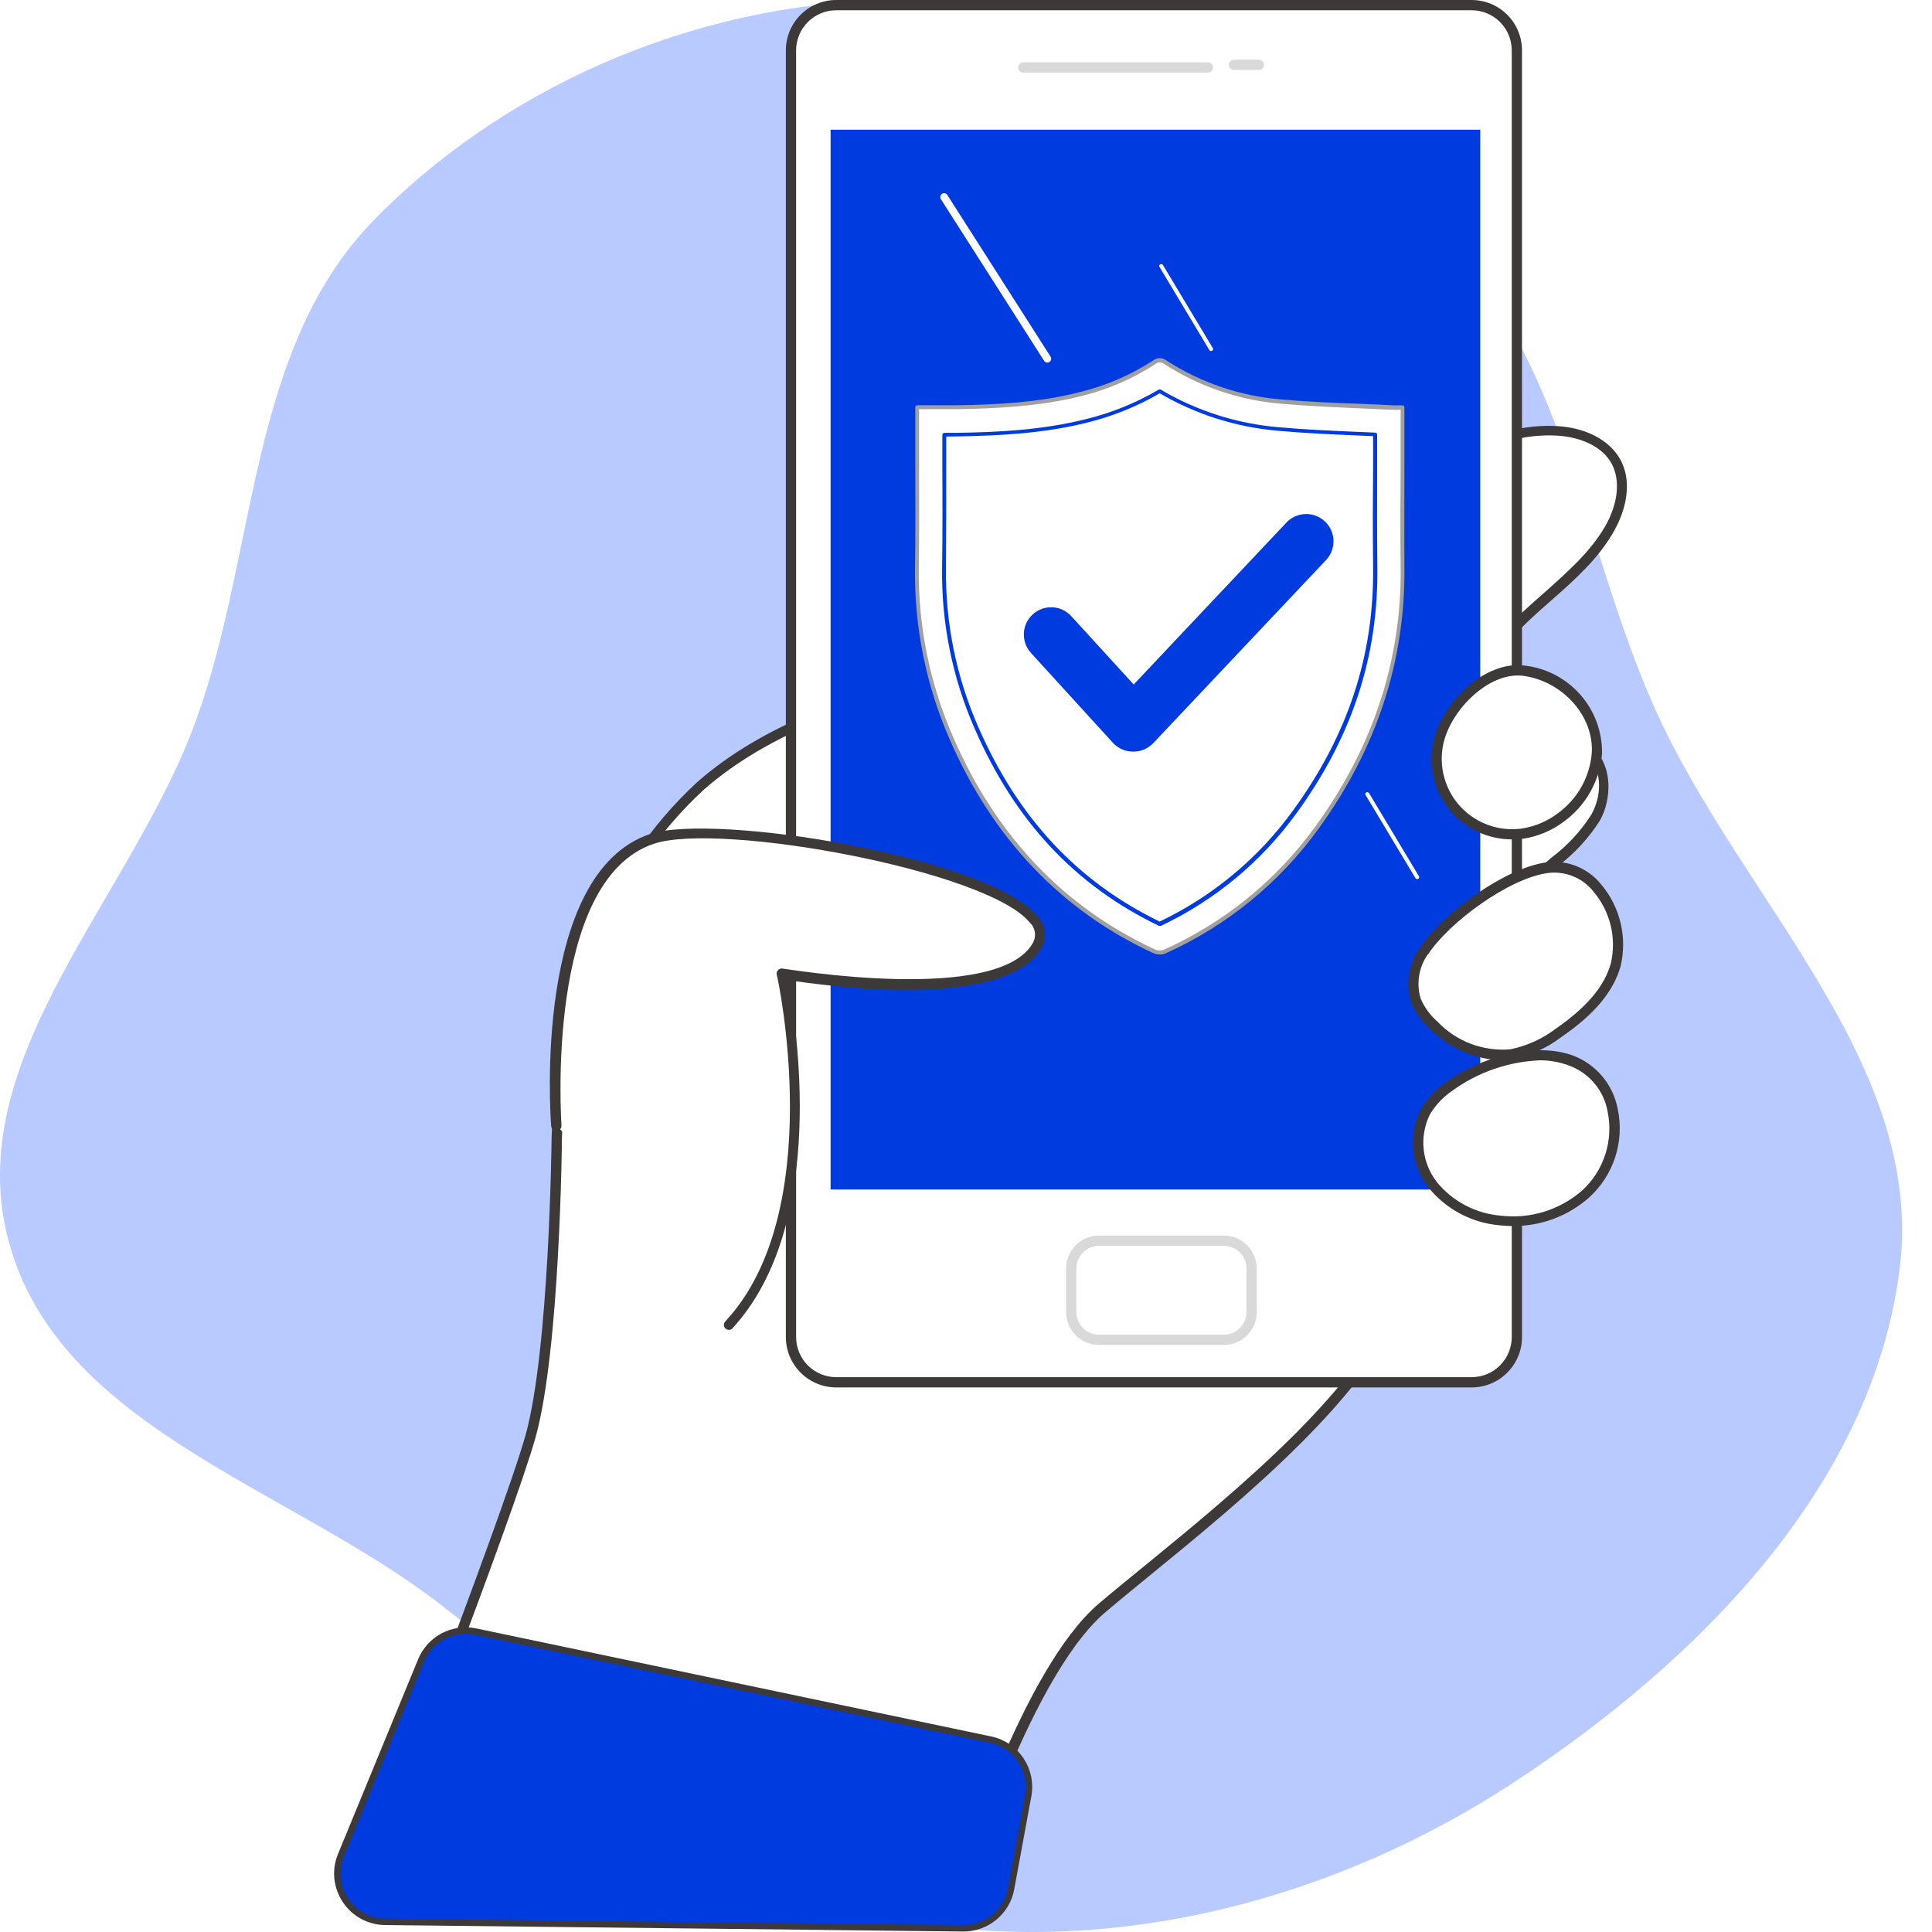
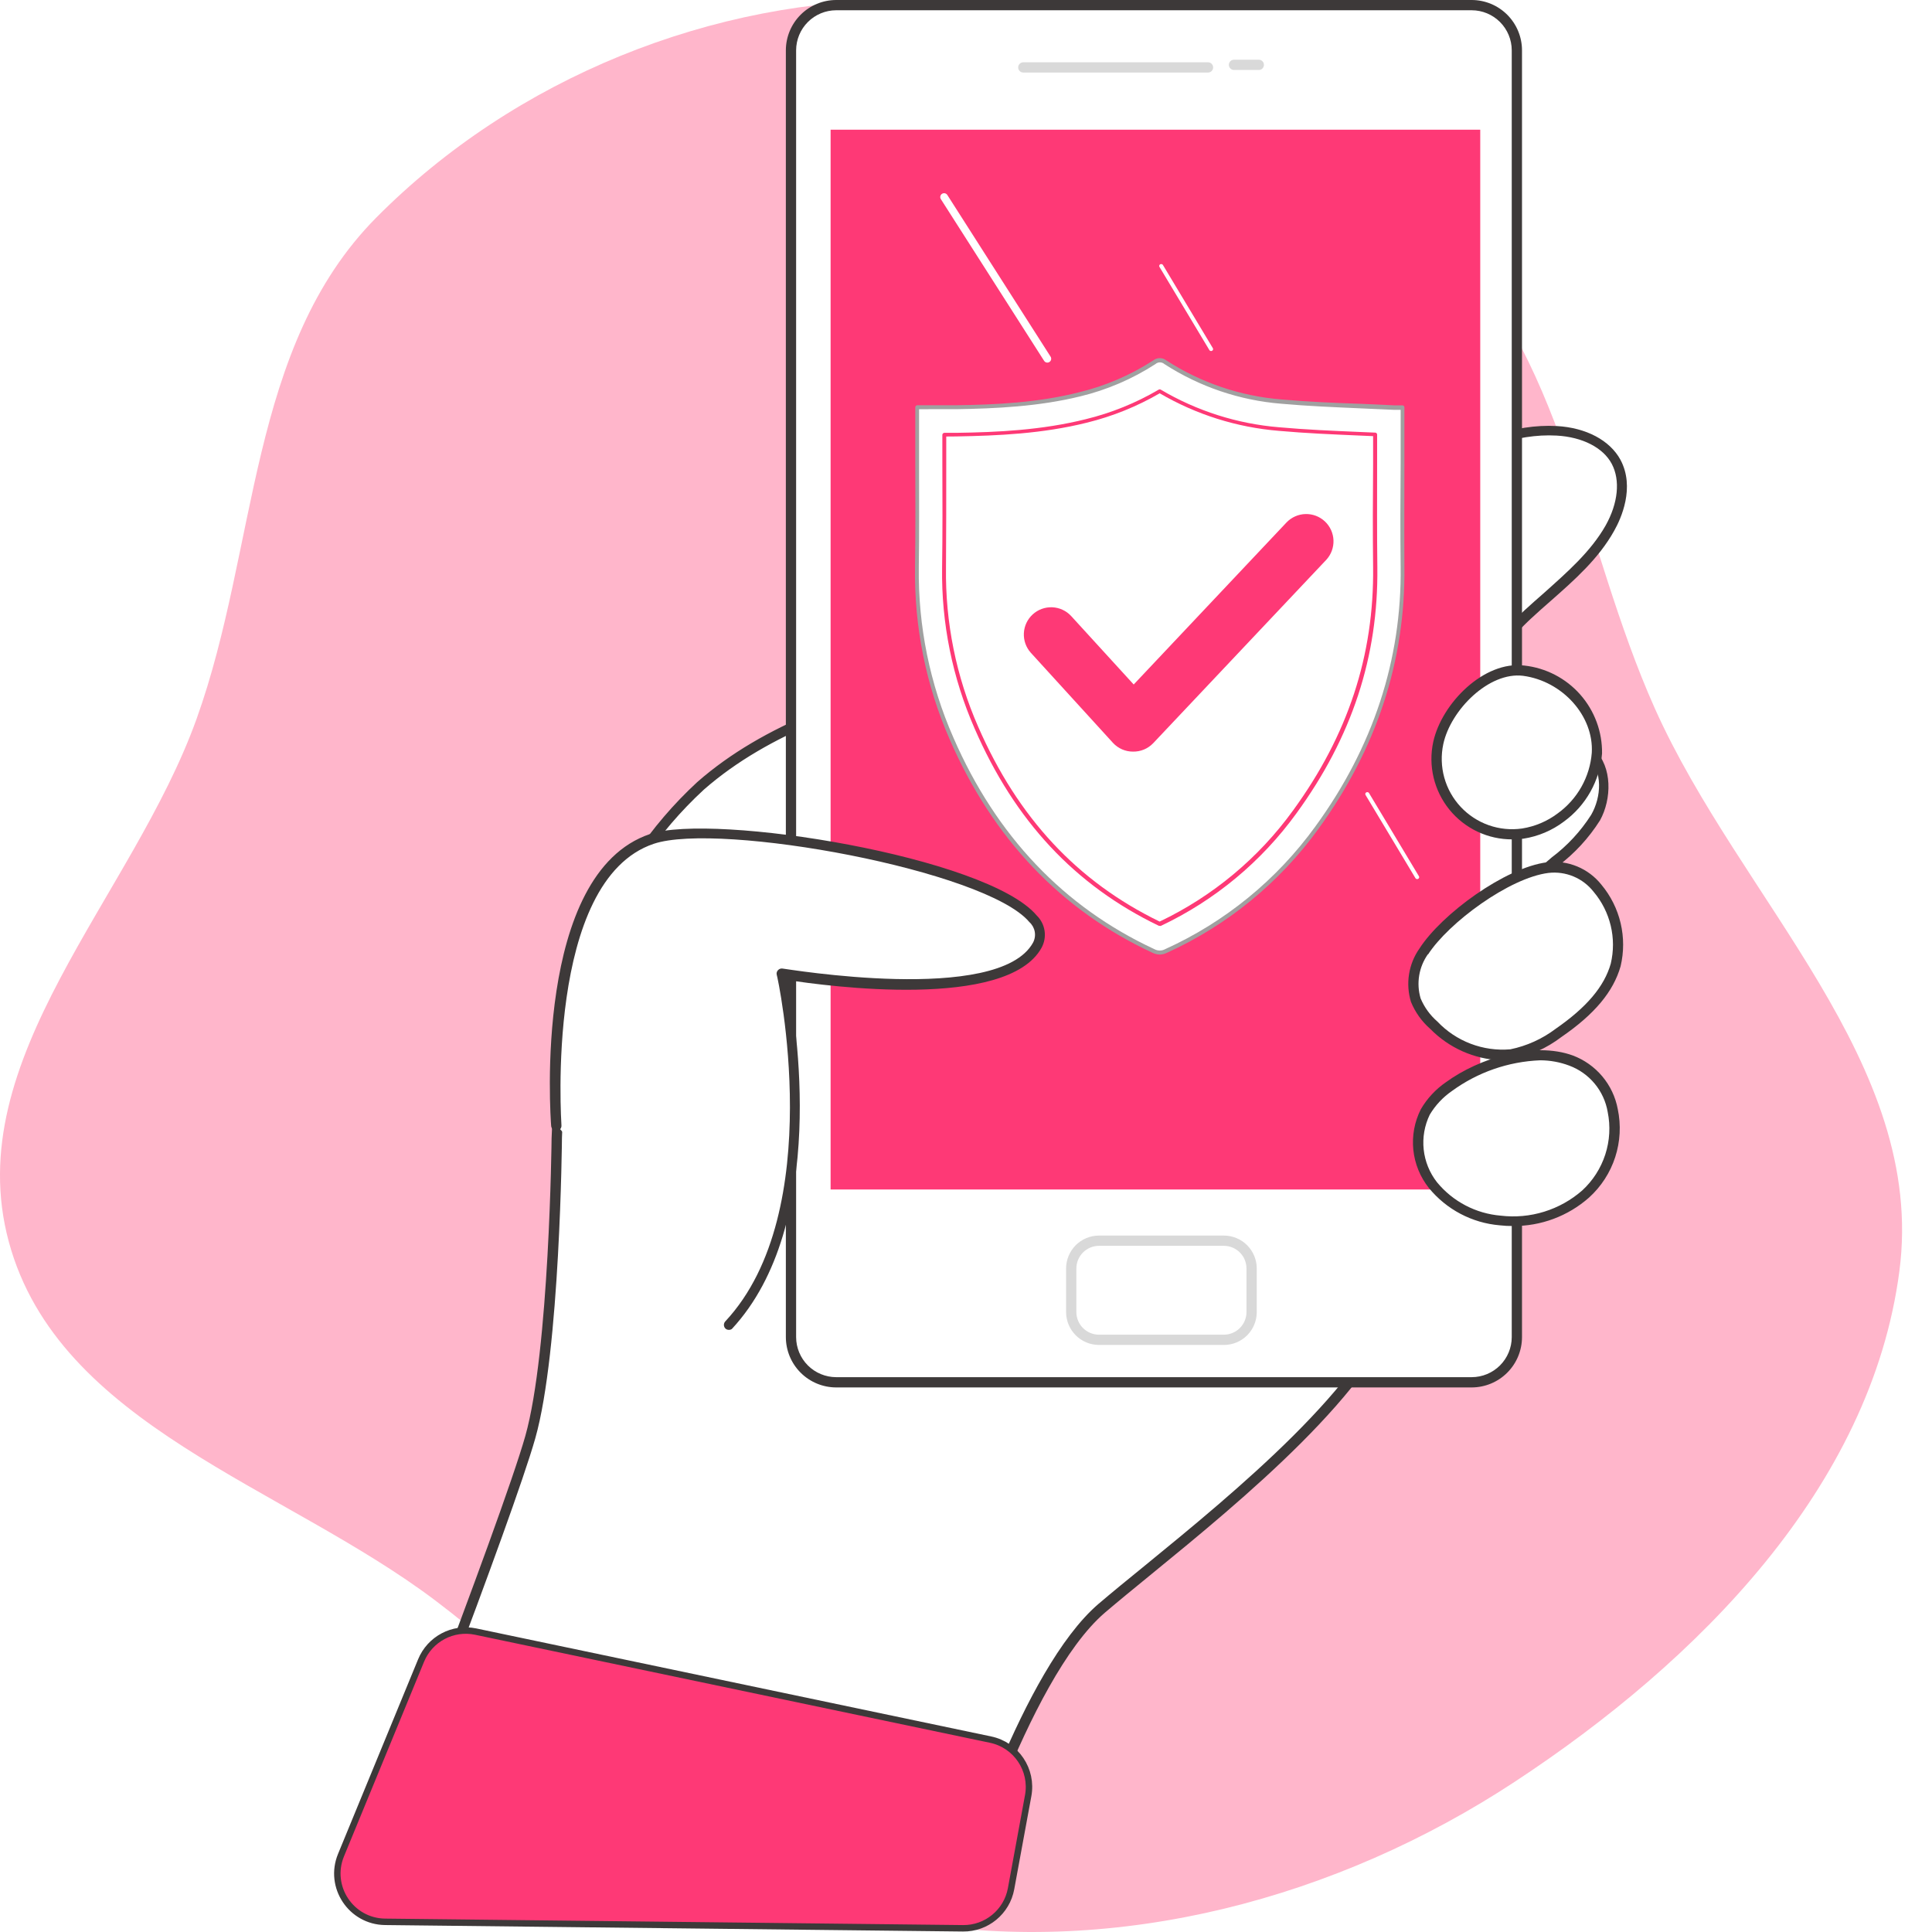
<svg xmlns="http://www.w3.org/2000/svg" width="300" height="300" viewBox="0 0 300 300" fill="none">
  <rect width="300" height="300" fill="#CACACA" />
  <g id="Illustration">
    <rect width="2438" height="5632" transform="translate(-1691 -386)" fill="white" />
    <g id="Frame 888">
      <g id="Frame 874">
        <rect x="-15.5" y="-47.5" width="331" height="995" stroke="#ECECEC" />
        <g id="security_phone_flat">
          <rect x="-15.5" y="-15.5" width="331" height="963" rx="4.5" stroke="#9747FF" stroke-dasharray="10 5" />
          <g id="Theme=Light">
-             <path id="Vector" fill-rule="evenodd" clip-rule="evenodd" d="M141.178 0.006C171.565 0.32 200.681 14.585 222.696 35.493C243.012 54.788 245.522 84.374 256.934 109.942C270.209 139.682 299.146 165.064 294.94 197.35C290.56 230.972 263.583 258.023 235.214 276.671C207.668 294.779 173.705 303.886 141.178 298.427C111.211 293.397 91.849 266.845 67.617 248.542C44.013 230.713 9.092 221.348 1.368 192.825C-6.339 164.364 20.577 139.357 30.535 111.6C40.072 85.017 38.524 53.863 58.423 33.793C79.913 12.118 110.629 -0.31 141.178 0.006Z" fill="#B8CAFF" />
+             <path id="Vector" fill-rule="evenodd" clip-rule="evenodd" d="M141.178 0.006C171.565 0.32 200.681 14.585 222.696 35.493C243.012 54.788 245.522 84.374 256.934 109.942C270.209 139.682 299.146 165.064 294.94 197.35C290.56 230.972 263.583 258.023 235.214 276.671C207.668 294.779 173.705 303.886 141.178 298.427C111.211 293.397 91.849 266.845 67.617 248.542C44.013 230.713 9.092 221.348 1.368 192.825C-6.339 164.364 20.577 139.357 30.535 111.6C40.072 85.017 38.524 53.863 58.423 33.793C79.913 12.118 110.629 -0.31 141.178 0.006Z" fill="#FFB6CB" />
            <g id="Group 2">
              <path id="Vector_2" d="M55.425 296.08C55.425 296.08 78.545 236.567 82.337 223.183C86.129 209.799 86.464 177.278 86.448 176.705C86.609 171.141 87.141 165.594 88.041 160.102C89.216 155.4 90.696 150.78 92.471 146.271C95.913 137.021 101.48 128.709 108.723 122.004C120.69 111.488 136.862 107.536 152.047 102.692C176.792 94.821 199.083 83.237 222.442 72.179C228.513 69.311 234.934 66.459 241.563 66.842C245.18 67.049 249.067 68.435 250.788 71.622C252.509 74.808 251.585 78.76 249.832 81.899C246.805 87.3 241.626 91.093 237.085 95.299C233.038 99.06 224.753 108.285 229.214 114.308C232.783 119.088 241.961 112.141 246.932 116.858C249.529 119.343 249.354 123.725 247.617 126.864C245.881 130.003 242.933 132.281 240.208 134.64C232.99 140.886 226.824 148.741 221.088 156.277C215.352 163.814 217.582 157.871 218.044 166.714C218.602 177.549 220.116 190.471 217.057 201.083C212.149 218.021 183.389 238.973 170.849 249.665C158.309 260.356 147.888 296.032 147.888 296.032L55.425 296.08Z" fill="white" />
              <path id="Vector_3" d="M148.096 296.877H55.425C55.294 296.877 55.164 296.845 55.047 296.784C54.931 296.723 54.831 296.634 54.756 296.526C54.685 296.419 54.64 296.297 54.626 296.169C54.612 296.042 54.63 295.913 54.676 295.793C54.899 295.204 77.844 236.169 81.572 222.976C85.301 209.783 85.651 177.039 85.651 176.768C85.839 171.134 86.403 165.518 87.34 159.958C88.521 155.223 90.011 150.571 91.802 146.032C95.278 136.657 100.918 128.233 108.261 121.446C118.794 112.205 132.56 107.951 145.881 103.919L151.872 102.055C172.235 95.57 190.575 86.743 209.982 77.406C214.013 75.462 218.076 73.502 222.155 71.574C228.656 68.499 235.03 65.79 241.738 66.156C246.295 66.412 249.976 68.371 251.617 71.383C253.927 75.685 251.712 80.545 250.645 82.425C248.223 86.775 244.431 90.105 240.782 93.323C239.762 94.216 238.742 95.108 237.755 96.032C235.667 97.96 225.486 107.919 229.979 113.974C231.461 115.965 234.249 115.567 237.484 114.977C240.718 114.388 244.829 113.782 247.602 116.427C250.374 119.072 250.278 124.091 248.446 127.39C246.713 130.127 244.5 132.529 241.913 134.48L240.862 135.388C233.707 141.571 227.557 149.41 221.853 156.899C220.839 158.266 219.748 159.575 218.586 160.819C218.412 160.995 218.247 161.182 218.092 161.376C218.092 161.376 218.172 161.504 218.204 161.647C218.692 163.326 218.955 165.062 218.985 166.81C219.064 168.483 219.176 170.22 219.287 171.972C219.893 181.532 220.594 192.351 217.965 201.45C213.79 215.79 192.758 233.03 178.848 244.391C176.155 246.59 173.621 248.661 171.566 250.414C159.409 260.85 148.972 296.048 148.86 296.399C148.796 296.546 148.689 296.671 148.552 296.756C148.416 296.842 148.256 296.884 148.096 296.877ZM56.588 295.283H147.522C148.972 290.503 158.755 259.225 170.546 249.075C172.602 247.323 175.151 245.235 177.86 243.037C191.626 231.787 212.42 214.786 216.451 200.876C219.001 192.049 218.315 181.373 217.71 171.94C217.598 170.172 217.487 168.451 217.407 166.778C217.383 165.16 217.142 163.552 216.69 161.998C216.356 160.851 216.579 160.564 217.439 159.64C218.569 158.434 219.633 157.168 220.626 155.847C226.362 148.279 232.592 140.376 239.858 134.082L240.909 133.174C243.347 131.347 245.436 129.096 247.076 126.529C248.669 123.757 248.924 119.758 246.534 117.479C244.144 115.2 240.989 115.886 237.77 116.459C234.552 117.033 230.792 117.606 228.736 114.866C223.574 107.903 233.516 97.737 236.703 94.789C237.707 93.865 238.727 92.973 239.762 92.065C243.315 88.878 246.996 85.691 249.322 81.596C251.266 78.123 251.617 74.57 250.278 72.036C248.94 69.503 245.705 67.861 241.722 67.638C235.349 67.272 229.198 69.917 222.904 72.897L210.731 78.728C191.276 88.097 172.888 96.94 152.414 103.457C150.422 104.095 148.414 104.716 146.407 105.322C133.182 109.401 119.59 113.591 109.281 122.626C102.135 129.223 96.643 137.411 93.252 146.526C91.487 150.998 90.018 155.581 88.854 160.245C87.966 165.664 87.433 171.136 87.261 176.625C87.261 176.928 86.974 209.751 83.118 223.343C79.629 235.675 59.743 287.125 56.588 295.283Z" fill="#3D3939" />
              <path id="Vector_4" d="M228.529 0.797H129.836C125.964 0.797 122.825 3.935 122.825 7.807V207.616C122.825 211.488 125.964 214.627 129.836 214.627H228.529C232.401 214.627 235.54 211.488 235.54 207.616V7.807C235.54 3.935 232.401 0.797 228.529 0.797Z" fill="white" />
              <path id="Vector_5" d="M228.529 215.44H129.836C127.766 215.435 125.783 214.612 124.319 213.148C122.856 211.685 122.032 209.702 122.028 207.632V7.808C122.032 5.738 122.856 3.755 124.319 2.291C125.783 0.828 127.766 0.004 129.836 0H228.529C230.598 0.004 232.582 0.828 234.045 2.291C235.508 3.755 236.332 5.738 236.336 7.808V207.632C236.332 209.702 235.508 211.685 234.045 213.148C232.582 214.612 230.598 215.435 228.529 215.44ZM129.836 1.593C128.189 1.598 126.611 2.254 125.446 3.418C124.282 4.583 123.626 6.161 123.621 7.808V207.632C123.626 209.279 124.282 210.857 125.446 212.022C126.611 213.186 128.189 213.842 129.836 213.846H228.529C230.176 213.842 231.754 213.186 232.918 212.022C234.083 210.857 234.739 209.279 234.743 207.632V7.808C234.739 6.161 234.083 4.583 232.918 3.418C231.754 2.254 230.176 1.598 228.529 1.593H129.836Z" fill="#3D3939" />
-               <path id="Vector_6" d="M229.851 20.14H128.975V184.704H229.851V20.14Z" fill="#003BE0" />
+               <path id="Vector_6" d="M229.851 20.14H128.975V184.704H229.851V20.14Z" fill="#FE3976" />
              <path id="Vector_7" d="M190.049 208.843H170.642C169.291 208.839 167.996 208.3 167.041 207.345C166.086 206.39 165.547 205.095 165.543 203.744V196.972C165.543 195.619 166.08 194.32 167.035 193.361C167.991 192.403 169.288 191.862 170.642 191.858H190.049C191.403 191.862 192.699 192.403 193.655 193.361C194.611 194.32 195.148 195.619 195.148 196.972V203.744C195.148 205.096 194.61 206.393 193.654 207.35C192.698 208.306 191.401 208.843 190.049 208.843ZM170.642 193.451C169.71 193.455 168.819 193.828 168.162 194.488C167.505 195.148 167.136 196.041 167.136 196.972V203.744C167.14 204.673 167.511 205.562 168.168 206.218C168.824 206.875 169.713 207.245 170.642 207.25H190.049C190.977 207.245 191.866 206.875 192.523 206.218C193.179 205.562 193.55 204.673 193.554 203.744V196.972C193.554 196.041 193.186 195.148 192.529 194.488C191.872 193.828 190.98 193.455 190.049 193.451H170.642Z" fill="#D9D9D9" />
              <path id="Vector_8" d="M187.579 11.265H158.899C158.687 11.265 158.485 11.181 158.335 11.032C158.186 10.883 158.102 10.68 158.102 10.469C158.102 10.257 158.186 10.055 158.335 9.905C158.485 9.756 158.687 9.672 158.899 9.672H187.579C187.791 9.672 187.993 9.756 188.143 9.905C188.292 10.055 188.376 10.257 188.376 10.469C188.376 10.68 188.292 10.883 188.143 11.032C187.993 11.181 187.791 11.265 187.579 11.265Z" fill="#D9D9D9" />
              <path id="Vector_9" d="M195.466 10.867H191.61C191.4 10.863 191.2 10.778 191.052 10.629C190.903 10.48 190.818 10.28 190.814 10.07C190.814 9.859 190.898 9.656 191.047 9.507C191.196 9.357 191.399 9.274 191.61 9.274H195.466C195.678 9.274 195.88 9.357 196.03 9.507C196.179 9.656 196.263 9.859 196.263 10.07C196.263 10.281 196.179 10.484 196.03 10.634C195.88 10.783 195.678 10.867 195.466 10.867Z" fill="#D9D9D9" />
              <path id="Vector_10" d="M223.334 115.376C222.937 117.223 222.992 119.139 223.496 120.96C223.999 122.781 224.936 124.454 226.226 125.834C227.516 127.215 229.121 128.263 230.903 128.889C232.686 129.515 234.594 129.7 236.464 129.429C238.612 129.102 240.644 128.242 242.375 126.928C243.974 125.769 245.302 124.277 246.267 122.555C247.233 120.833 247.813 118.922 247.968 116.953C248.334 110.58 242.917 104.923 236.591 104.206C230.696 103.41 224.498 110.054 223.334 115.376Z" fill="white" />
              <path id="Vector_11" d="M234.838 130.338C232.967 130.349 231.117 129.94 229.425 129.14C227.733 128.341 226.242 127.171 225.063 125.718C223.883 124.265 223.046 122.565 222.611 120.745C222.177 118.924 222.157 117.03 222.554 115.201C223.86 109.21 230.441 102.565 236.687 103.346C240.038 103.711 243.134 105.312 245.367 107.837C247.601 110.363 248.812 113.63 248.765 117.001C248.6 119.084 247.986 121.107 246.965 122.93C245.945 124.754 244.542 126.335 242.853 127.565C241.012 128.956 238.855 129.871 236.575 130.226C236 130.304 235.419 130.341 234.838 130.338ZM224.115 115.535C223.746 117.258 223.798 119.044 224.267 120.741C224.736 122.439 225.609 123.998 226.811 125.286C228.013 126.574 229.508 127.552 231.169 128.138C232.83 128.723 234.609 128.899 236.352 128.649C238.366 128.329 240.27 127.52 241.897 126.291C243.402 125.2 244.653 123.797 245.564 122.177C246.474 120.556 247.023 118.758 247.171 116.906C247.506 111.17 242.614 105.752 236.496 104.939C231.206 104.286 225.262 110.229 224.115 115.535Z" fill="#3D3939" />
              <path id="Vector_12" d="M221.088 147.706C220.32 148.796 219.809 150.047 219.594 151.363C219.378 152.679 219.464 154.027 219.845 155.306C220.468 156.8 221.428 158.131 222.649 159.194C225.836 162.237 230.265 164.388 234.631 163.735C237.311 163.181 239.832 162.032 242.009 160.373C245.88 157.712 249.593 154.318 250.884 149.809C252.748 143.276 248 133.732 240.336 134.688C234.058 135.548 224.434 142.511 221.088 147.706Z" fill="white" />
              <path id="Vector_13" d="M233.038 164.643C228.903 164.465 224.99 162.722 222.092 159.767C220.78 158.623 219.754 157.188 219.096 155.576C218.669 154.183 218.567 152.711 218.796 151.273C219.025 149.834 219.58 148.466 220.419 147.275C223.86 141.937 233.691 134.719 240.24 133.891C241.826 133.707 243.432 133.932 244.907 134.542C246.382 135.153 247.677 136.13 248.669 137.38C250.114 139.113 251.135 141.158 251.652 143.354C252.169 145.55 252.168 147.836 251.649 150.031C250.517 153.999 247.601 157.488 242.455 161.026C240.185 162.754 237.554 163.947 234.759 164.515C234.19 164.605 233.614 164.648 233.038 164.643ZM221.741 148.151C221.04 149.136 220.572 150.268 220.374 151.461C220.175 152.653 220.25 153.875 220.594 155.035C221.174 156.413 222.062 157.639 223.191 158.62C224.634 160.144 226.402 161.324 228.363 162.071C230.324 162.819 232.428 163.115 234.52 162.938C237.075 162.413 239.481 161.324 241.563 159.751C246.343 156.437 249.099 153.218 250.119 149.633C250.577 147.695 250.576 145.677 250.113 143.74C249.651 141.803 248.742 140.002 247.458 138.48C246.639 137.431 245.564 136.61 244.336 136.097C243.108 135.583 241.769 135.394 240.447 135.548C234.392 136.297 224.944 143.26 221.741 148.215V148.151Z" fill="#3D3939" />
              <path id="Vector_14" d="M224.976 168.706C223.481 169.723 222.234 171.062 221.327 172.625C220.428 174.44 220.063 176.473 220.275 178.487C220.486 180.501 221.266 182.414 222.522 184.002C223.805 185.564 225.388 186.852 227.178 187.791C228.968 188.73 230.928 189.3 232.942 189.467C235.316 189.758 237.724 189.544 240.009 188.838C242.294 188.132 244.403 186.951 246.199 185.372C247.97 183.761 249.291 181.716 250.032 179.439C250.772 177.162 250.907 174.731 250.422 172.386C247.49 160.102 232.624 163.129 224.976 168.706Z" fill="white" />
              <path id="Vector_15" d="M234.886 190.376C234.21 190.379 233.535 190.341 232.863 190.264C230.739 190.084 228.673 189.479 226.787 188.485C224.902 187.492 223.235 186.13 221.884 184.48C220.526 182.775 219.685 180.716 219.461 178.546C219.238 176.377 219.642 174.19 220.626 172.243C221.597 170.577 222.925 169.146 224.514 168.053C229.692 164.277 238.137 161.679 244.224 163.894C246.004 164.563 247.582 165.68 248.804 167.137C250.027 168.594 250.853 170.342 251.203 172.211C251.727 174.694 251.591 177.27 250.808 179.683C250.025 182.095 248.623 184.261 246.741 185.962C243.471 188.849 239.248 190.421 234.886 190.376ZM239.157 164.643C234.21 164.838 229.434 166.503 225.438 169.423C224.047 170.386 222.879 171.636 222.012 173.088C221.197 174.768 220.871 176.644 221.071 178.5C221.271 180.357 221.989 182.12 223.143 183.588C224.362 185.069 225.866 186.291 227.566 187.18C229.265 188.07 231.126 188.609 233.038 188.767C235.3 189.036 237.593 188.828 239.77 188.155C241.946 187.483 243.958 186.361 245.674 184.863C247.332 183.344 248.568 181.421 249.264 179.282C249.959 177.144 250.089 174.861 249.641 172.658C249.363 171.043 248.666 169.53 247.62 168.269C246.575 167.009 245.217 166.044 243.682 165.472C242.236 164.925 240.703 164.645 239.157 164.643Z" fill="#3D3939" />
              <path id="Vector_16" d="M86.496 174.777C86.496 174.777 83.532 136.201 101.298 130.162C113.137 126.179 166.818 136.345 161.145 146.67C155.473 156.995 121.422 151.099 121.422 151.099C121.422 151.099 129.66 188.129 113.185 205.656" fill="white" />
              <path id="Vector_17" d="M113.185 206.501C112.984 206.506 112.789 206.431 112.643 206.294C112.568 206.22 112.509 206.132 112.469 206.035C112.428 205.937 112.407 205.833 112.407 205.728C112.407 205.623 112.428 205.519 112.469 205.422C112.509 205.325 112.568 205.237 112.643 205.162C128.577 188.066 120.769 151.721 120.61 151.354C120.579 151.227 120.581 151.094 120.618 150.968C120.654 150.842 120.723 150.728 120.817 150.637C120.905 150.543 121.015 150.471 121.137 150.429C121.26 150.388 121.391 150.377 121.518 150.398C121.869 150.398 155.075 156.071 160.412 146.367C160.686 145.848 160.778 145.252 160.674 144.675C160.57 144.097 160.276 143.571 159.839 143.18C153.099 135.118 111.735 127.597 101.521 131.023C84.536 136.727 87.181 174.363 87.181 174.745C87.19 174.85 87.178 174.955 87.145 175.055C87.113 175.155 87.062 175.248 86.994 175.328C86.925 175.408 86.842 175.473 86.749 175.521C86.655 175.569 86.553 175.597 86.448 175.605C86.239 175.611 86.036 175.54 85.877 175.404C85.718 175.269 85.615 175.079 85.588 174.873C85.46 173.279 82.783 135.612 100.932 129.509C110.795 126.195 153.322 133.015 160.986 142.161C161.639 142.799 162.065 143.633 162.201 144.536C162.336 145.44 162.172 146.362 161.735 147.164C156.381 156.883 128.465 153.139 122.331 152.183C123.605 158.7 128.704 190.121 113.647 206.358C113.512 206.454 113.35 206.504 113.185 206.501Z" fill="#3D3939" />
-               <path id="Vector_18" d="M65.387 257.84C66.762 254.497 70.325 252.611 73.862 253.353L153.819 270.127C157.802 270.962 160.392 274.822 159.656 278.824L156.997 293.282C156.337 296.872 153.187 299.465 149.537 299.425L59.804 298.421C54.503 298.361 50.934 292.971 52.951 288.068L65.387 257.84Z" fill="#003BE0" stroke="#3D3939" />
+               <path id="Vector_18" d="M65.387 257.84C66.762 254.497 70.325 252.611 73.862 253.353L153.819 270.127C157.802 270.962 160.392 274.822 159.656 278.824L156.997 293.282C156.337 296.872 153.187 299.465 149.537 299.425L59.804 298.421C54.503 298.361 50.934 292.971 52.951 288.068L65.387 257.84Z" fill="#FE3976" stroke="#3D3939" />
              <g id="Group 1">
                <path id="Vector_19" d="M217.767 63.331V64.918C217.767 72.609 217.693 80.301 217.767 87.993C217.948 103.047 213.235 116.488 204.447 128.557C198.441 136.866 190.365 143.458 181.022 147.679C180.724 147.838 180.392 147.921 180.054 147.921C179.716 147.921 179.384 147.838 179.086 147.679C164.294 140.801 154.175 129.485 147.733 114.686C144.048 106.315 142.214 97.246 142.355 88.101C142.462 80.375 142.355 72.636 142.355 64.904V63.237C144.466 63.237 146.436 63.237 148.406 63.237C154.867 63.143 161.295 62.813 167.602 61.22C171.716 60.224 175.632 58.542 179.187 56.244C179.429 56.041 179.735 55.93 180.051 55.93C180.367 55.93 180.673 56.041 180.915 56.244C186.319 59.738 192.506 61.838 198.921 62.356C204.723 62.874 210.566 63.028 216.402 63.297C216.832 63.344 217.236 63.331 217.767 63.331Z" fill="white" />
                <path id="Vector_20" d="M180.081 148.223C179.693 148.213 179.313 148.119 178.965 147.948C164.764 141.352 154.161 130.197 147.465 114.807C143.78 106.39 141.946 97.281 142.086 88.094C142.16 82.715 142.146 77.289 142.126 72.018C142.126 69.644 142.126 67.271 142.126 64.897V63.237C142.128 63.155 142.161 63.078 142.218 63.02C142.276 62.962 142.354 62.929 142.435 62.928H144.412C145.797 62.928 147.142 62.928 148.446 62.928C154.598 62.84 161.167 62.538 167.568 60.91C171.65 59.927 175.535 58.258 179.059 55.975C179.351 55.74 179.716 55.612 180.091 55.612C180.466 55.612 180.83 55.74 181.123 55.975C186.485 59.44 192.624 61.519 198.988 62.026C203.022 62.39 207.177 62.564 211.178 62.699C212.933 62.773 214.694 62.847 216.449 62.941C216.705 62.941 216.967 62.941 217.263 62.941H217.767C217.849 62.941 217.928 62.974 217.986 63.032C218.044 63.09 218.076 63.168 218.076 63.25V64.918C218.076 67.311 218.076 69.712 218.076 72.105C218.076 77.309 218.043 82.695 218.076 87.993C218.251 102.604 213.753 116.313 204.703 128.738C198.662 137.082 190.551 143.707 181.17 147.961C180.831 148.128 180.459 148.217 180.081 148.223ZM142.711 63.546V64.891C142.711 67.266 142.711 69.64 142.711 72.011C142.711 77.282 142.751 82.735 142.671 88.094C142.55 97.196 144.385 106.219 148.05 114.552C154.686 129.801 165.181 140.848 179.247 147.383C179.505 147.524 179.794 147.597 180.088 147.597C180.381 147.597 180.67 147.524 180.928 147.383C190.22 143.176 198.252 136.618 204.232 128.355C213.202 116.037 217.679 102.456 217.491 87.98C217.431 82.681 217.444 77.289 217.491 72.085C217.491 69.683 217.491 67.287 217.491 64.897V63.64H217.296C216.987 63.64 216.711 63.64 216.442 63.64C214.687 63.553 212.933 63.479 211.178 63.405C207.144 63.23 203.022 63.055 198.961 62.692C192.493 62.172 186.256 60.056 180.807 56.533C180.615 56.363 180.368 56.269 180.111 56.269C179.855 56.269 179.607 56.363 179.415 56.533C175.833 58.851 171.884 60.547 167.736 61.549C161.255 63.136 154.639 63.438 148.48 63.539C147.135 63.539 145.79 63.539 144.405 63.539L142.711 63.546Z" fill="#A0A0A0" />
-                 <path id="Vector_21" d="M180.081 143.759C180.037 143.77 179.991 143.77 179.946 143.759C166.936 137.493 157.577 127.475 151.344 113.14C147.893 105.278 146.169 96.767 146.288 88.182C146.369 82.769 146.348 77.31 146.328 72.045V67.52C146.331 67.439 146.365 67.362 146.422 67.305C146.48 67.248 146.556 67.214 146.637 67.211H148.507C154.914 67.117 161.779 66.794 168.59 65.093C172.573 64.124 176.392 62.577 179.926 60.501C179.973 60.474 180.027 60.46 180.081 60.46C180.135 60.46 180.188 60.474 180.235 60.501C185.838 63.812 192.118 65.81 198.604 66.344C202.76 66.72 206.955 66.895 211.01 67.07L213.544 67.177C213.623 67.179 213.699 67.212 213.754 67.268C213.809 67.325 213.84 67.401 213.84 67.48V72.233C213.84 77.424 213.807 82.796 213.874 88.094C214.035 101.965 209.927 114.465 201.307 126.298C195.868 133.807 188.62 139.821 180.235 143.78C180.183 143.787 180.13 143.78 180.081 143.759ZM146.933 67.782V71.998C146.933 77.283 146.933 82.756 146.893 88.135C146.772 96.634 148.475 105.06 151.889 112.844C158.047 126.964 167.266 136.881 180.067 143.101C188.302 139.18 195.421 133.255 200.769 125.868C209.308 114.149 213.383 101.77 213.215 88.034C213.154 82.736 213.168 77.357 213.215 72.159V67.722L211.01 67.628C206.975 67.453 202.746 67.278 198.578 66.902C192.053 66.368 185.732 64.376 180.081 61.072C176.539 63.126 172.722 64.664 168.745 65.638C161.867 67.352 154.955 67.655 148.513 67.769C147.996 67.782 147.471 67.782 146.947 67.782H146.933Z" fill="#003BE0" />
-                 <path id="Vector_22" d="M175.926 116.71C175.345 116.711 174.771 116.592 174.239 116.361C173.706 116.129 173.228 115.79 172.833 115.365L160.058 101.353C159.315 100.521 158.93 99.43 158.986 98.316C159.042 97.203 159.536 96.156 160.359 95.404C161.182 94.651 162.269 94.254 163.383 94.298C164.497 94.342 165.549 94.823 166.311 95.638L176.04 106.288L199.781 81.115C200.555 80.312 201.614 79.847 202.729 79.82C203.843 79.794 204.923 80.208 205.735 80.972C206.546 81.737 207.024 82.79 207.063 83.904C207.103 85.019 206.702 86.104 205.947 86.924L179.052 115.419C178.648 115.838 178.162 116.169 177.624 116.391C177.086 116.613 176.508 116.722 175.926 116.71Z" fill="#003BE0" />
+                 <path id="Vector_21" d="M180.081 143.759C180.037 143.77 179.991 143.77 179.946 143.759C166.936 137.493 157.577 127.475 151.344 113.14C147.893 105.278 146.169 96.767 146.288 88.182C146.369 82.769 146.348 77.31 146.328 72.045V67.52C146.331 67.439 146.365 67.362 146.422 67.305C146.48 67.248 146.556 67.214 146.637 67.211H148.507C154.914 67.117 161.779 66.794 168.59 65.093C172.573 64.124 176.392 62.577 179.926 60.501C179.973 60.474 180.027 60.46 180.081 60.46C180.135 60.46 180.188 60.474 180.235 60.501C185.838 63.812 192.118 65.81 198.604 66.344C202.76 66.72 206.955 66.895 211.01 67.07L213.544 67.177C213.623 67.179 213.699 67.212 213.754 67.268C213.809 67.325 213.84 67.401 213.84 67.48V72.233C213.84 77.424 213.807 82.796 213.874 88.094C214.035 101.965 209.927 114.465 201.307 126.298C195.868 133.807 188.62 139.821 180.235 143.78C180.183 143.787 180.13 143.78 180.081 143.759ZM146.933 67.782V71.998C146.933 77.283 146.933 82.756 146.893 88.135C146.772 96.634 148.475 105.06 151.889 112.844C158.047 126.964 167.266 136.881 180.067 143.101C188.302 139.18 195.421 133.255 200.769 125.868C209.308 114.149 213.383 101.77 213.215 88.034C213.154 82.736 213.168 77.357 213.215 72.159V67.722L211.01 67.628C206.975 67.453 202.746 67.278 198.578 66.902C192.053 66.368 185.732 64.376 180.081 61.072C176.539 63.126 172.722 64.664 168.745 65.638C161.867 67.352 154.955 67.655 148.513 67.769C147.996 67.782 147.471 67.782 146.947 67.782H146.933Z" fill="#FE3976" />
+                 <path id="Vector_22" d="M175.926 116.71C175.345 116.711 174.771 116.592 174.239 116.361C173.706 116.129 173.228 115.79 172.833 115.365L160.058 101.353C159.315 100.521 158.93 99.43 158.986 98.316C159.042 97.203 159.536 96.156 160.359 95.404C161.182 94.651 162.269 94.254 163.383 94.298C164.497 94.342 165.549 94.823 166.311 95.638L176.04 106.288L199.781 81.115C200.555 80.312 201.614 79.847 202.729 79.82C203.843 79.794 204.923 80.208 205.735 80.972C206.546 81.737 207.024 82.79 207.063 83.904C207.103 85.019 206.702 86.104 205.947 86.924L179.052 115.419C178.648 115.838 178.162 116.169 177.624 116.391C177.086 116.613 176.508 116.722 175.926 116.71Z" fill="#FE3976" />
                <path id="Vector_23" d="M162.632 56.305C162.531 56.306 162.432 56.281 162.344 56.233C162.256 56.185 162.182 56.115 162.129 56.03L146.079 30.895C146.003 30.762 145.981 30.605 146.017 30.456C146.054 30.307 146.146 30.178 146.275 30.095C146.404 30.012 146.56 29.982 146.71 30.011C146.861 30.039 146.994 30.124 147.084 30.249L163.134 55.383C163.22 55.517 163.249 55.679 163.215 55.834C163.182 55.988 163.088 56.123 162.955 56.209C162.86 56.275 162.747 56.309 162.632 56.305Z" fill="white" />
                <path id="Vector_24" d="M188.059 54.505C188.006 54.506 187.955 54.493 187.909 54.47C187.863 54.446 187.824 54.411 187.796 54.369L180.041 41.443C180.001 41.377 179.99 41.299 180.009 41.225C180.028 41.152 180.076 41.088 180.144 41.047C180.211 41.006 180.292 40.991 180.371 41.005C180.45 41.02 180.519 41.062 180.566 41.123L188.322 54.05C188.366 54.116 188.381 54.196 188.364 54.272C188.346 54.349 188.297 54.415 188.228 54.458C188.178 54.49 188.119 54.507 188.059 54.505Z" fill="white" />
                <path id="Vector_25" d="M220.059 136.505C220.006 136.506 219.955 136.493 219.909 136.47C219.863 136.446 219.824 136.411 219.796 136.369L212.041 123.442C212.001 123.377 211.99 123.299 212.009 123.225C212.028 123.152 212.076 123.088 212.144 123.047C212.211 123.006 212.292 122.991 212.371 123.005C212.45 123.019 212.519 123.062 212.566 123.123L220.322 136.05C220.366 136.116 220.381 136.196 220.364 136.272C220.346 136.349 220.297 136.415 220.228 136.458C220.178 136.49 220.119 136.507 220.059 136.505Z" fill="white" />
              </g>
            </g>
          </g>
        </g>
      </g>
    </g>
  </g>
</svg>
